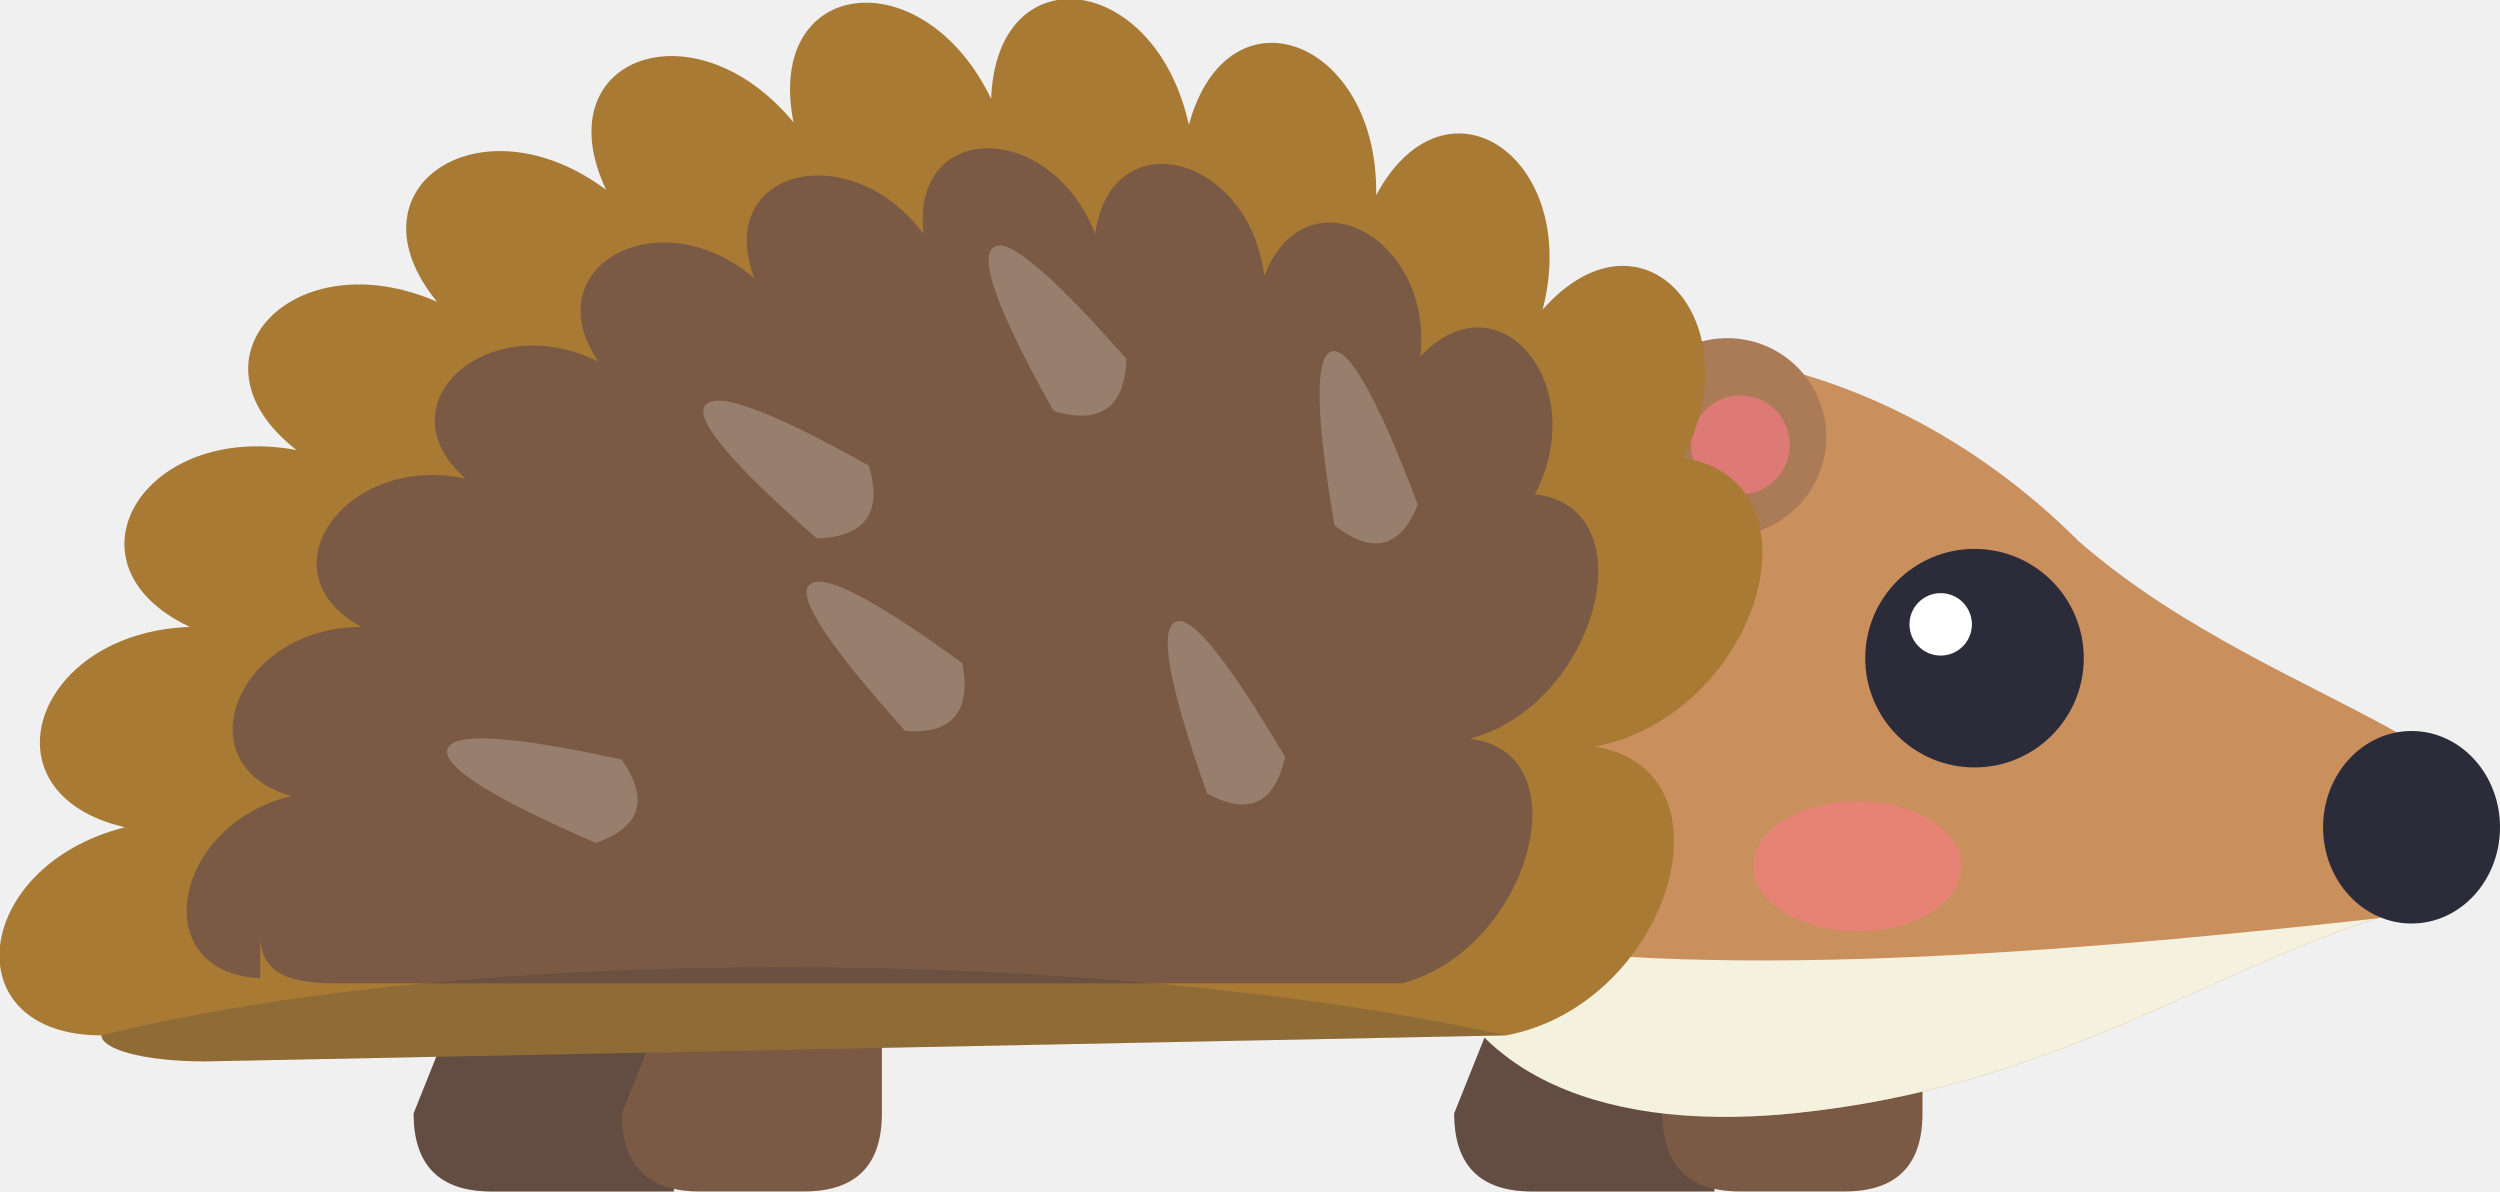
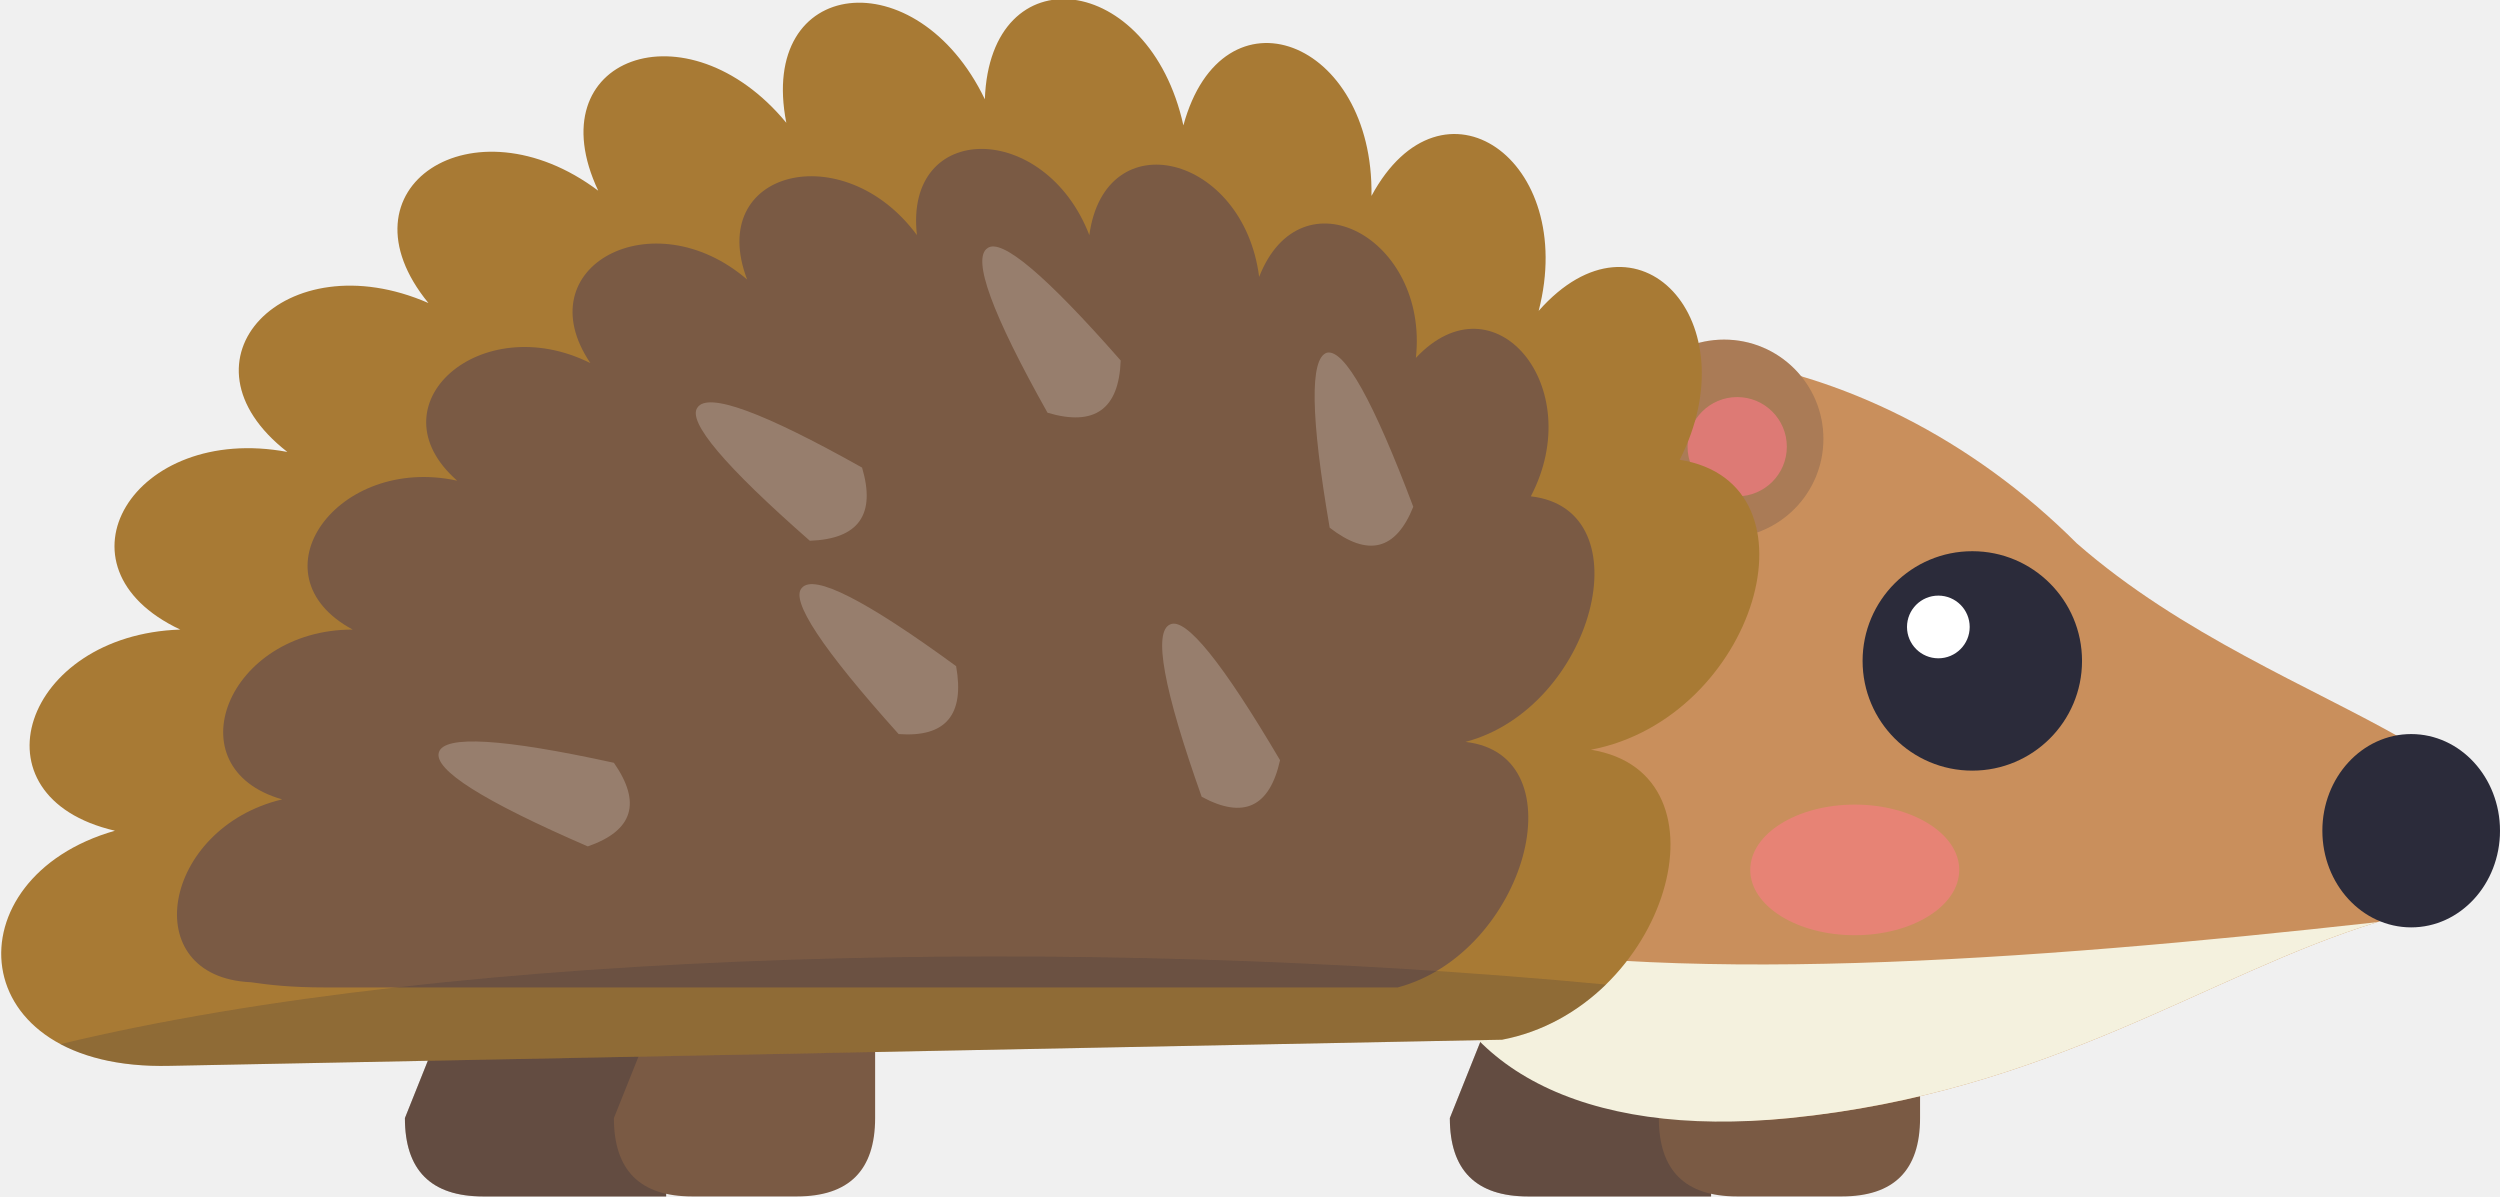
- <svg xmlns="http://www.w3.org/2000/svg" viewBox="2.1 54.2 96.1 45.8">
+ <svg xmlns="http://www.w3.org/2000/svg" viewBox="2.5 54.2 95.7 45.8">
  <path d="M20 92 L28 92 L28 100 L21 100 C19 100 18 99 18 97 Z M60 92 L68 92 L68 100 L61 100 C59 100 58 99 58 97 Z" fill="#7a5a44" />
  <path d="M20 92 L28 92 L28 100 L21 100 C19 100 18 99 18 97 Z M60 92 L68 92 L68 100 L61 100 C59 100 58 99 58 97 Z" fill="#2b2b3a" opacity="0.3" />
  <path d="M28 92 L36 92 L36 97 C36 99 35 100 33 100 L29 100 C27 100 26 99 26 97 Z M68 92 L76 92 L76 97 C76 99 75 100 73 100 L69 100 C67 100 66 99 66 97 Z" fill="#7a5a44" />
  <path d="M54 72 C 62 65, 74 67, 82 75 C 86 78.5, 91 80.5, 94.5 82.5 C 97.5 84.5, 97 88.5, 93.5 89.5 C 87 91.5, 81 96, 71 97 C 61 98, 52 92, 54 72 Z" fill="#c98f5c" />
  <path d="M57 90 C 66 92, 80 91, 93.5 89.5 C 87 91.5, 81 96, 71 97 C 63 97.8, 58 95, 57 90 Z" fill="#f4f1de" />
  <circle cx="68.5" cy="71" r="3.8" fill="#c98f5c" />
  <circle cx="68.5" cy="71" r="3.8" fill="#2b2b3a" opacity="0.2" />
  <circle cx="69" cy="71.3" r="1.9" fill="#ff7a8a" opacity="0.6" />
-   <path d="M6 94 C 0.3 94, 1 87.5, 6.9 86 C 1.3 84.7, 3.4 78.5, 9.4 78.3 C 4.3 75.9, 7.6 70.4, 13.5 71.5 C 9 68, 13.4 63.4, 18.9 65.8 C 15.3 61.4, 20.6 57.9, 25.4 61.5 C 23 56.4, 28.8 54.3, 32.6 58.9 C 31.5 53.3, 37.6 52.6, 40.2 58 C 40.4 52.4, 46.5 53.1, 47.8 59 C 49.3 53.5, 55.1 55.7, 55 61.7 C 57.7 56.7, 62.9 60.3, 61.4 66.1 C 65.2 61.8, 69.5 66.5, 66.8 71.8 C 72.4 72.7, 69.7 81.7, 63.4 82.9 C 69 83.8, 66.3 92.8, 60 94 L 10 95 C 7.5 95, 6 94.5, 6 94 Z" fill="#a87a34" />
-   <path d="M12.1 91.8 C 7.7 91.6, 8.7 85.9, 13.3 84.8 C 9.1 83.6, 11.2 78.3, 16 78.3 C 12.1 76.2, 15.4 71.6, 20 72.6 C 16.7 69.7, 20.9 66, 25.1 68.1 C 22.6 64.4, 27.5 61.8, 31.1 64.9 C 29.5 60.7, 34.8 59.4, 37.6 63.2 C 37.1 58.8, 42.5 58.8, 44.2 63.2 C 44.8 58.8, 50.1 60.1, 50.7 64.8 C 52.3 60.7, 57.2 63.3, 56.7 67.9 C 59.7 64.7, 63.3 69, 61.1 73.2 C 65.5 73.7, 63.5 81.3, 58.6 82.6 C 63 83.1, 60.9 90.7, 56 92 L 15 92 C 13 92, 12.2 91.5, 12.1 90.3 Z" fill="#7a5a44" />
-   <path d="M6 94 C 20 90.5, 44 90.5, 60 94 L 10 95 C 7.5 95, 6 94.5, 6 94 Z" fill="#2b2b3a" opacity="0.2" />
+   <path d="M9 95 C 1 95.2, 0.6 87.8, 6.9 86 C 1.3 84.7, 3.4 78.5, 9.4 78.3 C 4.3 75.9, 7.6 70.4, 13.5 71.5 C 9 68, 13.4 63.4, 18.9 65.8 C 15.3 61.4, 20.6 57.9, 25.4 61.5 C 23 56.4, 28.8 54.3, 32.6 58.9 C 31.5 53.3, 37.6 52.6, 40.2 58 C 40.4 52.4, 46.5 53.1, 47.8 59 C 49.3 53.5, 55.1 55.7, 55 61.7 C 57.7 56.7, 62.9 60.3, 61.4 66.1 C 65.2 61.8, 69.5 66.5, 66.8 71.8 C 72.4 72.7, 69.7 81.7, 63.4 82.9 C 69 83.8, 66.3 92.8, 60 94 L 9 95 Z" fill="#a87a34" />
+   <path d="M12.1 91.8 C 7.7 91.6, 8.7 85.9, 13.3 84.8 C 9.1 83.6, 11.2 78.3, 16 78.3 C 12.1 76.2, 15.4 71.6, 20 72.6 C 16.7 69.7, 20.9 66, 25.1 68.1 C 22.6 64.4, 27.5 61.8, 31.1 64.9 C 29.5 60.7, 34.8 59.4, 37.6 63.2 C 37.1 58.8, 42.5 58.8, 44.2 63.2 C 44.8 58.8, 50.1 60.1, 50.7 64.8 C 52.3 60.7, 57.2 63.3, 56.7 67.9 C 59.7 64.7, 63.3 69, 61.1 73.2 C 65.5 73.7, 63.5 81.3, 58.6 82.6 C 63 83.1, 60.9 90.7, 56 92 L 15 92 C 13.6 92, 12.8 91.9, 12.1 91.8 Z" fill="#7a5a44" />
+   <path d="M4.81 94.17 C 20 90.5, 44 90, 63.98 91.89 C 62.92 92.91, 61.58 93.7, 60 94 L 9 95 C 7.24 95.04, 5.85 94.72, 4.81 94.17 Z" fill="#2b2b3a" opacity="0.2" />
  <path d="M33.5 74.9 Q28.6 70.6 29.2 69.8 Q29.8 68.9 35.5 72.1 Q36.3 74.8 33.5 74.9 Z M42.6 70 Q39.4 64.3 40.3 63.7 Q41.1 63.1 45.4 68 Q45.3 70.8 42.6 70 Z M53.4 74.4 Q52.3 68 53.3 67.7 Q54.3 67.5 56.6 73.6 Q55.6 76.1 53.4 74.4 Z M25 86.6 Q19 84 19.3 83 Q19.6 82 26 83.4 Q27.6 85.7 25 86.6 Z M36.9 82.3 Q32.5 77.4 33.2 76.7 Q33.9 75.9 39.1 79.7 Q39.6 82.5 36.9 82.3 Z M48.5 84.7 Q46.3 78.5 47.3 78.1 Q48.2 77.7 51.5 83.3 Q50.9 86 48.5 84.7 Z" fill="#ffffff" opacity="0.22" />
  <ellipse cx="94.8" cy="86" rx="3.4" ry="3.7" fill="#2b2b3a" />
  <circle cx="78" cy="79.5" r="4.2" fill="#2b2b3a" />
  <circle cx="76.7" cy="78.2" r="1.2" fill="#ffffff" />
  <ellipse cx="73.5" cy="87.5" rx="4" ry="2.5" fill="#ff7a8a" opacity="0.55" />
</svg>
